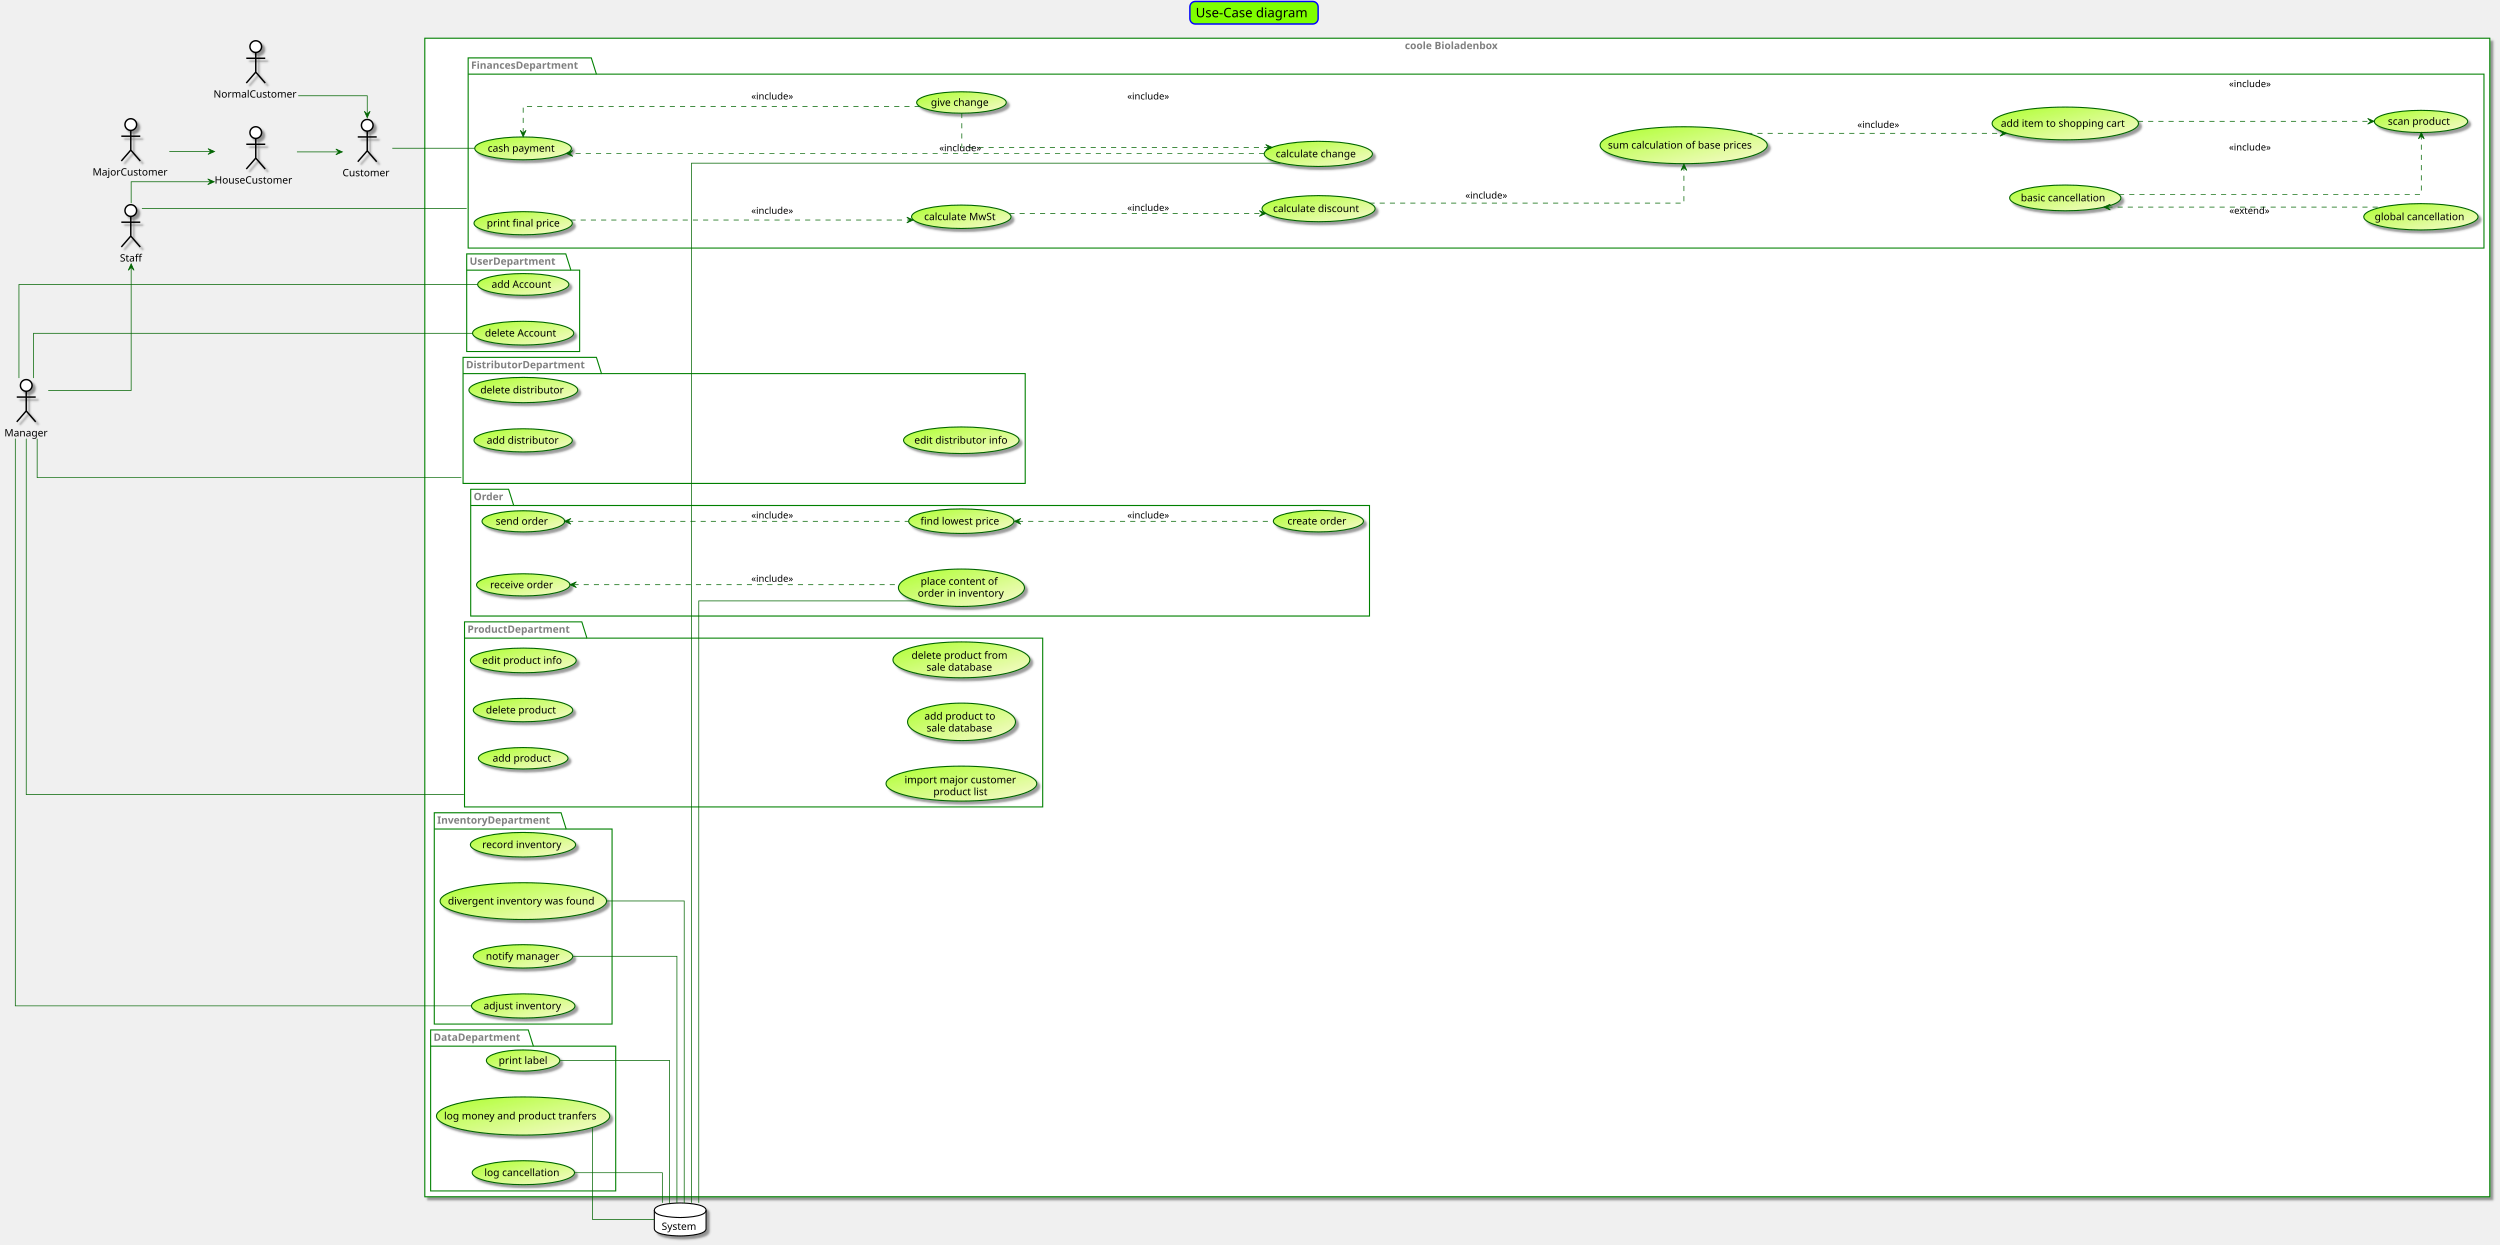
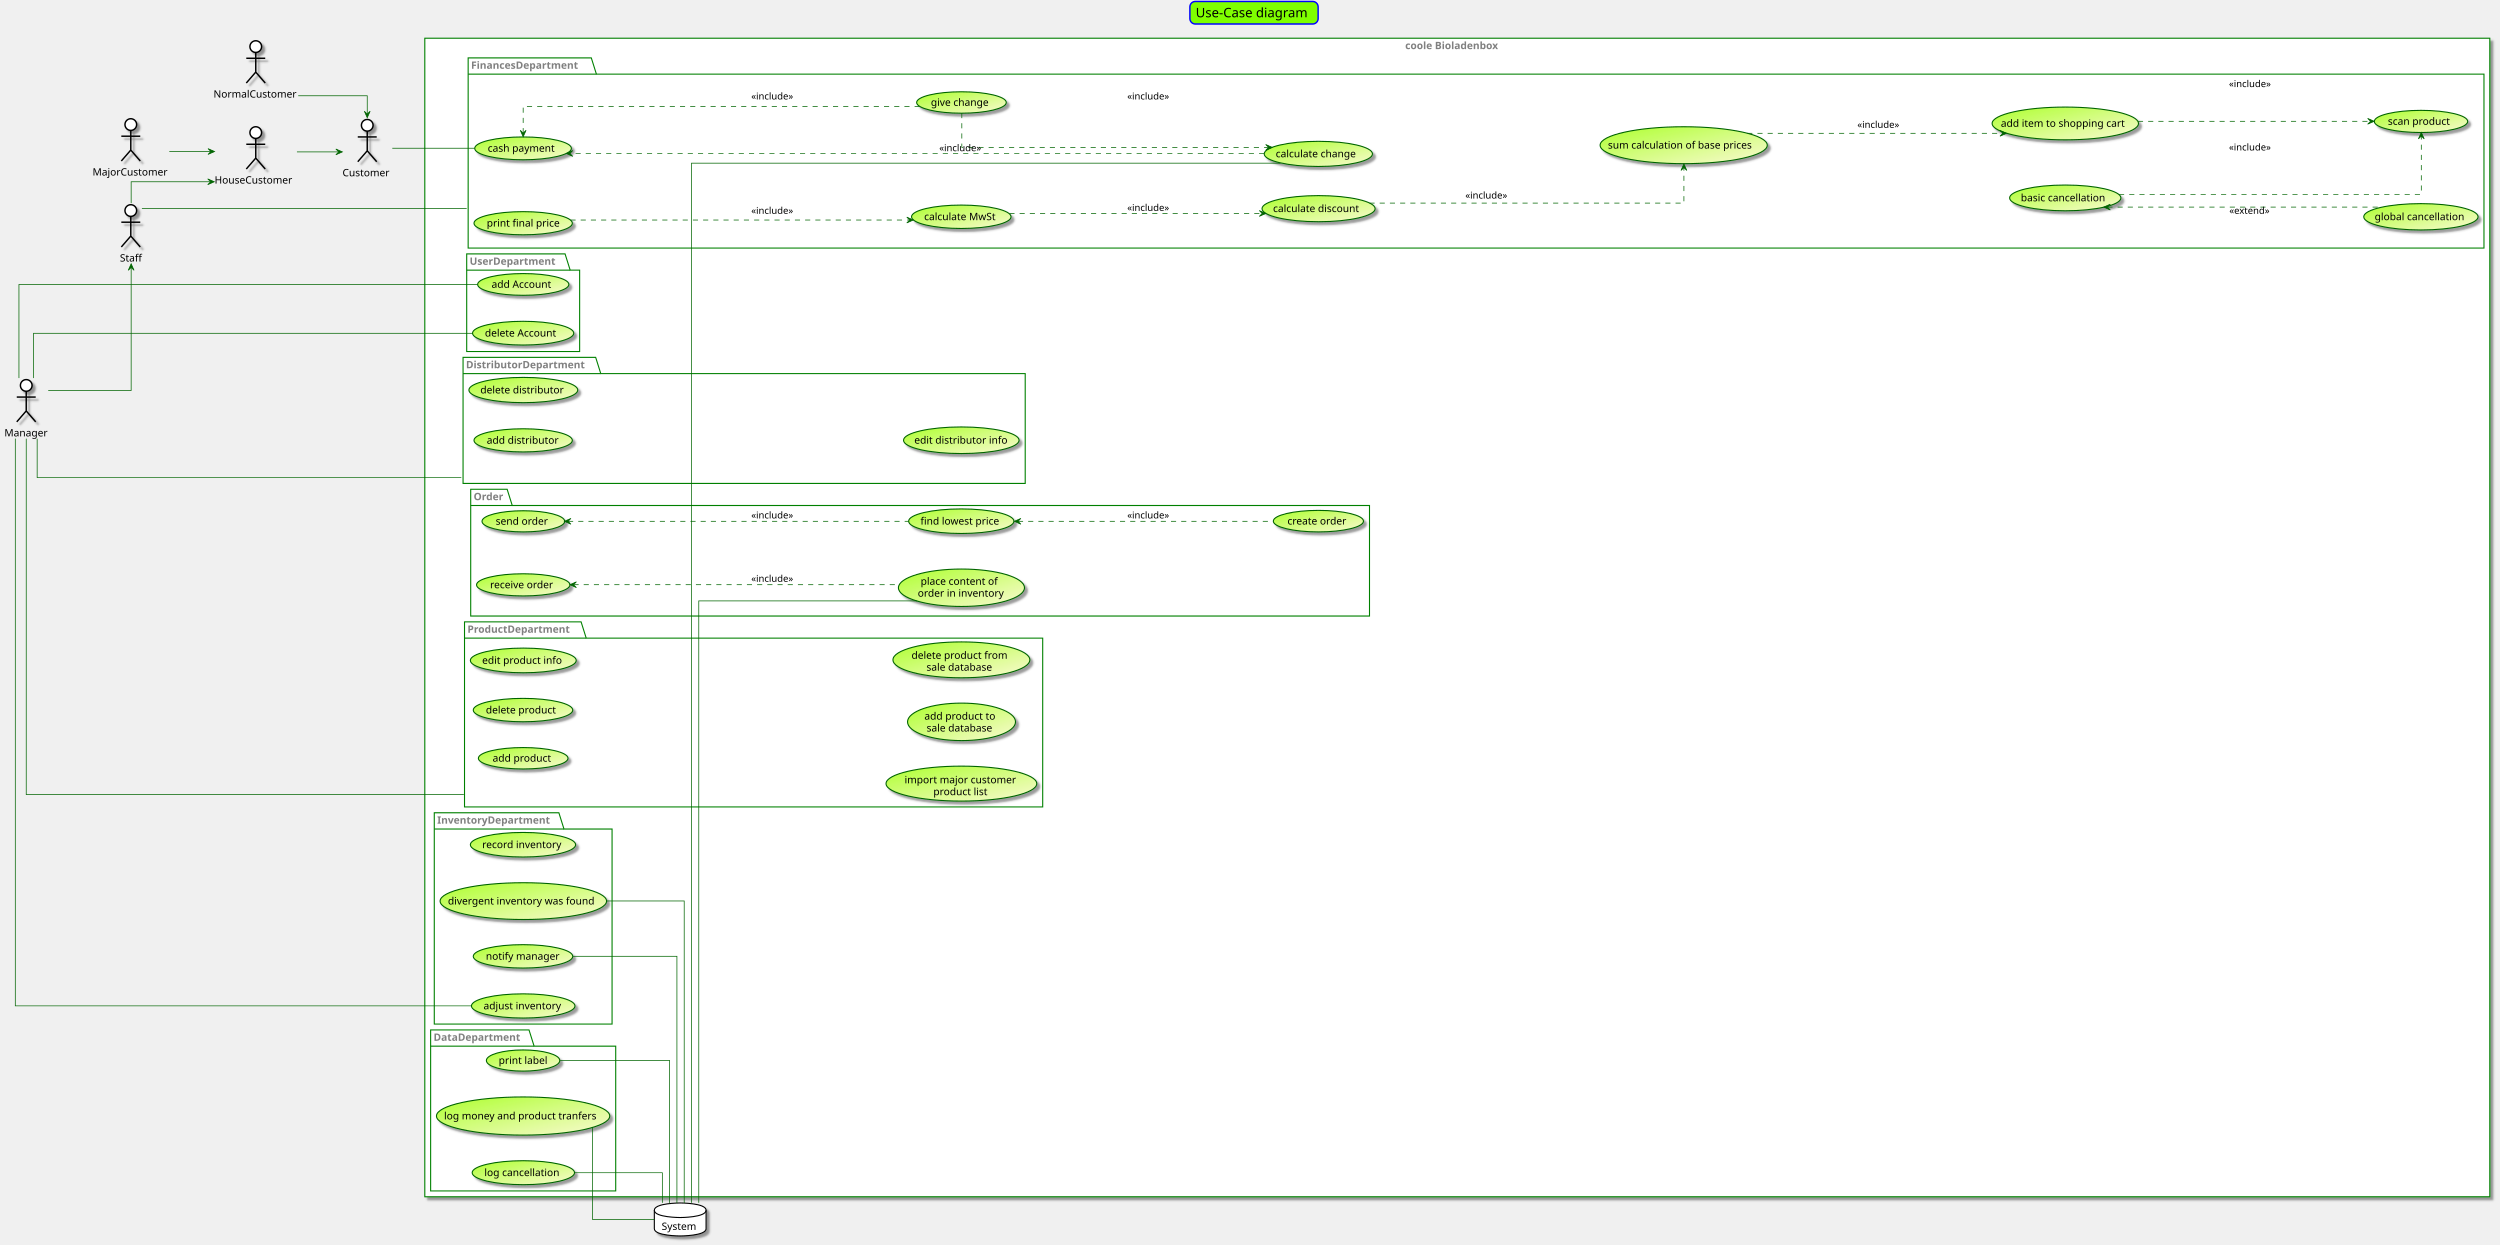
<svg xmlns="http://www.w3.org/2000/svg" contentScriptType="application/ecmascript" contentStyleType="text/css" height="1708px" preserveAspectRatio="none" style="width:3431px;height:1708px;" version="1.1" viewBox="0 0 3431 1708" width="3431px" zoomAndPan="magnify">
  <defs>
    <filter height="300%" id="f1urpjxj3bdve9" width="300%" x="-1" y="-1">
      <feGaussianBlur result="blurOut" stdDeviation="2.0" />
      <feColorMatrix in="blurOut" result="blurOut2" type="matrix" values="0 0 0 0 0 0 0 0 0 0 0 0 0 0 0 0 0 0 .4 0" />
      <feOffset dx="4.0" dy="4.0" in="blurOut2" result="blurOut3" />
      <feBlend in="SourceGraphic" in2="blurOut3" mode="normal" />
    </filter>
    <linearGradient id="g1urpjxj3bdve90" x1="0%" x2="100%" y1="0%" y2="100%">
      <stop offset="0%" stop-color="#ADFF2F" />
      <stop offset="100%" stop-color="#FAFAD2" />
    </linearGradient>
  </defs>
  <g>
    <rect fill="#7FFF00" height="30.953" rx="7.5" ry="7.5" style="stroke: #0000FF; stroke-width: 2.0;" width="176" x="1633" y="2" />
    <text fill="#000000" font-family="sans-serif" font-size="18" lengthAdjust="spacingAndGlyphs" textLength="160" x="1641" y="23.708">Use-Case diagram</text>
    <rect fill="#FFFFFF" filter="url(#f1urpjxj3bdve9)" height="1590" style="stroke: #008000; stroke-width: 1.5;" width="2834" x="583" y="52.453" />
-     <text fill="#808080" font-family="sans-serif" font-size="14" font-weight="bold" lengthAdjust="spacingAndGlyphs" textLength="144" x="1928" y="67.448">coole Bioladenbox</text>
-     <polygon fill="#FFFFFF" points="640.5,348.453,776.5,348.453,783.5,370.75,795.5,370.75,795.5,482.453,640.5,482.453,640.5,348.453" style="stroke: #008000; stroke-width: 1.5;" />
-     <line style="stroke: #008000; stroke-width: 1.5;" x1="640.5" x2="783.5" y1="370.75" y2="370.75" />
-     <text fill="#808080" font-family="sans-serif" font-size="14" font-weight="bold" lengthAdjust="spacingAndGlyphs" textLength="130" x="644.5" y="363.448">UserDepartment</text>
-     <polygon fill="#FFFFFF" points="591,1413.453,725,1413.453,732,1435.75,845,1435.75,845,1634.453,591,1634.453,591,1413.453" style="stroke: #008000; stroke-width: 1.5;" />
-     <line style="stroke: #008000; stroke-width: 1.5;" x1="591" x2="732" y1="1435.75" y2="1435.75" />
-     <text fill="#808080" font-family="sans-serif" font-size="14" font-weight="bold" lengthAdjust="spacingAndGlyphs" textLength="128" x="595" y="1428.448">DataDepartment</text>
+     <text fill="#808080" font-family="sans-serif" font-size="14" font-weight="bold" lengthAdjust="spacingAndGlyphs" textLength="143" x="1928.5" y="67.448">coole Bioladenbox</text>
+     <polygon fill="#FFFFFF" points="640.5,348.453,775.5,348.453,782.5,370.75,795.5,370.75,795.5,482.453,640.5,482.453,640.5,348.453" style="stroke: #008000; stroke-width: 1.5;" />
+     <line style="stroke: #008000; stroke-width: 1.5;" x1="640.5" x2="782.5" y1="370.75" y2="370.75" />
+     <text fill="#808080" font-family="sans-serif" font-size="14" font-weight="bold" lengthAdjust="spacingAndGlyphs" textLength="129" x="644.5" y="363.448">UserDepartment</text>
+     <polygon fill="#FFFFFF" points="591,1413.453,726,1413.453,733,1435.75,845,1435.75,845,1634.453,591,1634.453,591,1413.453" style="stroke: #008000; stroke-width: 1.5;" />
+     <line style="stroke: #008000; stroke-width: 1.5;" x1="591" x2="733" y1="1435.75" y2="1435.75" />
+     <text fill="#808080" font-family="sans-serif" font-size="14" font-weight="bold" lengthAdjust="spacingAndGlyphs" textLength="129" x="595" y="1428.448">DataDepartment</text>
    <polygon fill="#FFFFFF" points="642.5,79.453,811.5,79.453,818.5,101.75,3409,101.75,3409,340.453,642.5,340.453,642.5,79.453" style="stroke: #008000; stroke-width: 1.5;" />
    <line style="stroke: #008000; stroke-width: 1.5;" x1="642.5" x2="818.5" y1="101.75" y2="101.75" />
    <text fill="#808080" font-family="sans-serif" font-size="14" font-weight="bold" lengthAdjust="spacingAndGlyphs" textLength="163" x="646.5" y="94.448">FinancesDepartment</text>
-     <polygon fill="#FFFFFF" points="596,1115.453,770,1115.453,777,1137.75,840,1137.75,840,1405.453,596,1405.453,596,1115.453" style="stroke: #008000; stroke-width: 1.5;" />
-     <line style="stroke: #008000; stroke-width: 1.5;" x1="596" x2="777" y1="1137.75" y2="1137.75" />
-     <text fill="#808080" font-family="sans-serif" font-size="14" font-weight="bold" lengthAdjust="spacingAndGlyphs" textLength="168" x="600" y="1130.448">InventoryDepartment</text>
-     <polygon fill="#FFFFFF" points="646,671.453,698,671.453,705,693.75,1879.5,693.75,1879.5,845.453,646,845.453,646,671.453" style="stroke: #008000; stroke-width: 1.5;" />
-     <line style="stroke: #008000; stroke-width: 1.5;" x1="646" x2="705" y1="693.75" y2="693.75" />
-     <text fill="#808080" font-family="sans-serif" font-size="14" font-weight="bold" lengthAdjust="spacingAndGlyphs" textLength="46" x="650" y="686.448">Order</text>
-     <polygon fill="#FFFFFF" points="635.5,490.453,818.5,490.453,825.5,512.75,1407,512.75,1407,663.453,635.5,663.453,635.5,490.453" style="stroke: #008000; stroke-width: 1.5;" />
-     <line style="stroke: #008000; stroke-width: 1.5;" x1="635.5" x2="825.5" y1="512.75" y2="512.75" />
-     <text fill="#808080" font-family="sans-serif" font-size="14" font-weight="bold" lengthAdjust="spacingAndGlyphs" textLength="177" x="639.5" y="505.448">DistributorDepartment</text>
-     <polygon fill="#FFFFFF" points="637.5,853.453,798.5,853.453,805.5,875.75,1431,875.75,1431,1107.453,637.5,1107.453,637.5,853.453" style="stroke: #008000; stroke-width: 1.5;" />
-     <line style="stroke: #008000; stroke-width: 1.5;" x1="637.5" x2="805.5" y1="875.75" y2="875.75" />
-     <text fill="#808080" font-family="sans-serif" font-size="14" font-weight="bold" lengthAdjust="spacingAndGlyphs" textLength="155" x="641.5" y="868.448">ProductDepartment</text>
+     <polygon fill="#FFFFFF" points="596,1115.453,767,1115.453,774,1137.75,840,1137.75,840,1405.453,596,1405.453,596,1115.453" style="stroke: #008000; stroke-width: 1.5;" />
+     <line style="stroke: #008000; stroke-width: 1.5;" x1="596" x2="774" y1="1137.75" y2="1137.75" />
+     <text fill="#808080" font-family="sans-serif" font-size="14" font-weight="bold" lengthAdjust="spacingAndGlyphs" textLength="165" x="600" y="1130.448">InventoryDepartment</text>
+     <polygon fill="#FFFFFF" points="646,671.453,696,671.453,703,693.75,1879.5,693.75,1879.5,845.453,646,845.453,646,671.453" style="stroke: #008000; stroke-width: 1.5;" />
+     <line style="stroke: #008000; stroke-width: 1.5;" x1="646" x2="703" y1="693.75" y2="693.75" />
+     <text fill="#808080" font-family="sans-serif" font-size="14" font-weight="bold" lengthAdjust="spacingAndGlyphs" textLength="44" x="650" y="686.448">Order</text>
+     <polygon fill="#FFFFFF" points="635.5,490.453,817.5,490.453,824.5,512.75,1407,512.75,1407,663.453,635.5,663.453,635.5,490.453" style="stroke: #008000; stroke-width: 1.5;" />
+     <line style="stroke: #008000; stroke-width: 1.5;" x1="635.5" x2="824.5" y1="512.75" y2="512.75" />
+     <text fill="#808080" font-family="sans-serif" font-size="14" font-weight="bold" lengthAdjust="spacingAndGlyphs" textLength="176" x="639.5" y="505.448">DistributorDepartment</text>
+     <polygon fill="#FFFFFF" points="637.5,853.453,797.5,853.453,804.5,875.75,1431,875.75,1431,1107.453,637.5,1107.453,637.5,853.453" style="stroke: #008000; stroke-width: 1.5;" />
+     <line style="stroke: #008000; stroke-width: 1.5;" x1="637.5" x2="804.5" y1="875.75" y2="875.75" />
+     <text fill="#808080" font-family="sans-serif" font-size="14" font-weight="bold" lengthAdjust="spacingAndGlyphs" textLength="154" x="641.5" y="868.448">ProductDepartment</text>
    <ellipse cx="718.1" cy="390.373" fill="url(#g1urpjxj3bdve90)" filter="url(#f1urpjxj3bdve9)" rx="62.6" ry="14.92" style="stroke: #006400; stroke-width: 1.5;" />
    <text fill="#000000" font-family="sans-serif" font-size="14" lengthAdjust="spacingAndGlyphs" textLength="87" x="674.6" y="395.022">add Account</text>
    <ellipse cx="717.954" cy="457.244" fill="url(#g1urpjxj3bdve90)" filter="url(#f1urpjxj3bdve9)" rx="69.454" ry="16.291" style="stroke: #006400; stroke-width: 1.5;" />
    <text fill="#000000" font-family="sans-serif" font-size="14" lengthAdjust="spacingAndGlyphs" textLength="105" x="665.454" y="461.892">delete Account</text>
    <ellipse cx="717.876" cy="1455.477" fill="url(#g1urpjxj3bdve90)" filter="url(#f1urpjxj3bdve9)" rx="50.376" ry="14.524" style="stroke: #006400; stroke-width: 1.5;" />
    <text fill="#000000" font-family="sans-serif" font-size="14" lengthAdjust="spacingAndGlyphs" textLength="67" x="684.376" y="1460.125">print label</text>
    <ellipse cx="717.897" cy="1531.633" fill="url(#g1urpjxj3bdve90)" filter="url(#f1urpjxj3bdve9)" rx="118.897" ry="26.18" style="stroke: #006400; stroke-width: 1.5;" />
    <text fill="#000000" font-family="sans-serif" font-size="14" lengthAdjust="spacingAndGlyphs" textLength="217" x="609.397" y="1536.281">log money and product tranfers</text>
    <ellipse cx="718.247" cy="1609.403" fill="url(#g1urpjxj3bdve90)" filter="url(#f1urpjxj3bdve9)" rx="70.247" ry="16.449" style="stroke: #006400; stroke-width: 1.5;" />
    <text fill="#000000" font-family="sans-serif" font-size="14" lengthAdjust="spacingAndGlyphs" textLength="107" x="664.747" y="1614.051">log cancellation</text>
    <ellipse cx="717.842" cy="203.621" fill="url(#g1urpjxj3bdve90)" filter="url(#f1urpjxj3bdve9)" rx="66.342" ry="15.668" style="stroke: #006400; stroke-width: 1.5;" />
    <text fill="#000000" font-family="sans-serif" font-size="14" lengthAdjust="spacingAndGlyphs" textLength="97" x="669.342" y="208.27">cash payment</text>
    <ellipse cx="1319.514" cy="140.656" fill="url(#g1urpjxj3bdve90)" filter="url(#f1urpjxj3bdve9)" rx="61.514" ry="14.703" style="stroke: #006400; stroke-width: 1.5;" />
    <text fill="#000000" font-family="sans-serif" font-size="14" lengthAdjust="spacingAndGlyphs" textLength="84" x="1277.514" y="145.304">give change</text>
    <ellipse cx="1809.289" cy="211.211" fill="url(#g1urpjxj3bdve90)" filter="url(#f1urpjxj3bdve9)" rx="74.289" ry="17.258" style="stroke: #006400; stroke-width: 1.5;" />
    <text fill="#000000" font-family="sans-serif" font-size="14" lengthAdjust="spacingAndGlyphs" textLength="117" x="1750.789" y="215.859">calculate change</text>
    <ellipse cx="2310.696" cy="199.292" fill="url(#g1urpjxj3bdve90)" filter="url(#f1urpjxj3bdve9)" rx="114.696" ry="25.339" style="stroke: #006400; stroke-width: 1.5;" />
    <text fill="#000000" font-family="sans-serif" font-size="14" lengthAdjust="spacingAndGlyphs" textLength="208" x="2206.696" y="203.941">sum calculation of base prices</text>
    <ellipse cx="1809.607" cy="286.375" fill="url(#g1urpjxj3bdve90)" filter="url(#f1urpjxj3bdve9)" rx="77.607" ry="17.921" style="stroke: #006400; stroke-width: 1.5;" />
    <text fill="#000000" font-family="sans-serif" font-size="14" lengthAdjust="spacingAndGlyphs" textLength="125" x="1747.107" y="291.023">calculate discount</text>
    <ellipse cx="1319.276" cy="297.508" fill="url(#g1urpjxj3bdve90)" filter="url(#f1urpjxj3bdve9)" rx="68.276" ry="16.055" style="stroke: #006400; stroke-width: 1.5;" />
    <text fill="#000000" font-family="sans-serif" font-size="14" lengthAdjust="spacingAndGlyphs" textLength="102" x="1268.276" y="302.157">calculate MwSt</text>
    <ellipse cx="717.997" cy="306.353" fill="url(#g1urpjxj3bdve90)" filter="url(#f1urpjxj3bdve9)" rx="67.498" ry="15.899" style="stroke: #006400; stroke-width: 1.5;" />
    <text fill="#000000" font-family="sans-serif" font-size="14" lengthAdjust="spacingAndGlyphs" textLength="100" x="667.997" y="311.001">print final price</text>
    <ellipse cx="2834.355" cy="271.624" fill="url(#g1urpjxj3bdve90)" filter="url(#f1urpjxj3bdve9)" rx="76.355" ry="17.671" style="stroke: #006400; stroke-width: 1.5;" />
    <text fill="#000000" font-family="sans-serif" font-size="14" lengthAdjust="spacingAndGlyphs" textLength="122" x="2773.355" y="276.272">basic cancellation</text>
    <ellipse cx="3322.447" cy="297.542" fill="url(#g1urpjxj3bdve90)" filter="url(#f1urpjxj3bdve9)" rx="78.447" ry="18.089" style="stroke: #006400; stroke-width: 1.5;" />
    <text fill="#000000" font-family="sans-serif" font-size="14" lengthAdjust="spacingAndGlyphs" textLength="127" x="3258.947" y="302.191">global cancellation</text>
    <ellipse cx="2834.428" cy="169.439" fill="url(#g1urpjxj3bdve90)" filter="url(#f1urpjxj3bdve9)" rx="100.428" ry="22.486" style="stroke: #006400; stroke-width: 1.5;" />
    <text fill="#000000" font-family="sans-serif" font-size="14" lengthAdjust="spacingAndGlyphs" textLength="177" x="2745.928" y="174.087">add item to shopping cart</text>
    <ellipse cx="3322.575" cy="166.668" fill="url(#g1urpjxj3bdve90)" filter="url(#f1urpjxj3bdve9)" rx="64.075" ry="15.215" style="stroke: #006400; stroke-width: 1.5;" />
    <text fill="#000000" font-family="sans-serif" font-size="14" lengthAdjust="spacingAndGlyphs" textLength="91" x="3277.075" y="171.317">scan product</text>
    <ellipse cx="717.753" cy="1159.304" fill="url(#g1urpjxj3bdve90)" filter="url(#f1urpjxj3bdve9)" rx="72.253" ry="16.851" style="stroke: #006400; stroke-width: 1.5;" />
    <text fill="#000000" font-family="sans-serif" font-size="14" lengthAdjust="spacingAndGlyphs" textLength="112" x="661.753" y="1163.952">record inventory</text>
    <ellipse cx="718.23" cy="1236.699" fill="url(#g1urpjxj3bdve90)" filter="url(#f1urpjxj3bdve9)" rx="114.23" ry="25.246" style="stroke: #006400; stroke-width: 1.5;" />
    <text fill="#000000" font-family="sans-serif" font-size="14" lengthAdjust="spacingAndGlyphs" textLength="207" x="614.73" y="1241.348">divergent inventory was found</text>
    <ellipse cx="717.776" cy="1312.508" fill="url(#g1urpjxj3bdve90)" filter="url(#f1urpjxj3bdve9)" rx="68.276" ry="16.055" style="stroke: #006400; stroke-width: 1.5;" />
    <text fill="#000000" font-family="sans-serif" font-size="14" lengthAdjust="spacingAndGlyphs" textLength="102" x="666.776" y="1317.157">notify manager</text>
    <ellipse cx="718.045" cy="1380.562" fill="url(#g1urpjxj3bdve90)" filter="url(#f1urpjxj3bdve9)" rx="71.045" ry="16.609" style="stroke: #006400; stroke-width: 1.5;" />
    <text fill="#000000" font-family="sans-serif" font-size="14" lengthAdjust="spacingAndGlyphs" textLength="109" x="663.545" y="1385.211">adjust inventory</text>
    <ellipse cx="718.24" cy="715.477" fill="url(#g1urpjxj3bdve90)" filter="url(#f1urpjxj3bdve9)" rx="56.74" ry="14.524" style="stroke: #006400; stroke-width: 1.5;" />
    <text fill="#000000" font-family="sans-serif" font-size="14" lengthAdjust="spacingAndGlyphs" textLength="76" x="680.24" y="720.125">send order</text>
    <ellipse cx="1319.253" cy="715.304" fill="url(#g1urpjxj3bdve90)" filter="url(#f1urpjxj3bdve9)" rx="72.253" ry="16.851" style="stroke: #006400; stroke-width: 1.5;" />
    <text fill="#000000" font-family="sans-serif" font-size="14" lengthAdjust="spacingAndGlyphs" textLength="112" x="1263.253" y="719.952">find lowest price</text>
    <ellipse cx="1809.374" cy="715.228" fill="url(#g1urpjxj3bdve90)" filter="url(#f1urpjxj3bdve9)" rx="61.874" ry="14.775" style="stroke: #006400; stroke-width: 1.5;" />
    <text fill="#000000" font-family="sans-serif" font-size="14" lengthAdjust="spacingAndGlyphs" textLength="85" x="1766.874" y="719.876">create order</text>
    <ellipse cx="718.075" cy="802.668" fill="url(#g1urpjxj3bdve90)" filter="url(#f1urpjxj3bdve9)" rx="64.075" ry="15.215" style="stroke: #006400; stroke-width: 1.5;" />
    <text fill="#000000" font-family="sans-serif" font-size="14" lengthAdjust="spacingAndGlyphs" textLength="91" x="672.575" y="807.317">receive order</text>
    <ellipse cx="1319.497" cy="806.632" fill="url(#g1urpjxj3bdve90)" filter="url(#f1urpjxj3bdve9)" rx="86.497" ry="25.679" style="stroke: #006400; stroke-width: 1.5;" />
    <text fill="#000000" font-family="sans-serif" font-size="14" lengthAdjust="spacingAndGlyphs" textLength="112" x="1263.497" y="802.607">place content of</text>
    <text fill="#000000" font-family="sans-serif" font-size="14" lengthAdjust="spacingAndGlyphs" textLength="120" x="1259.497" y="818.904">order in inventory</text>
    <ellipse cx="717.997" cy="604.353" fill="url(#g1urpjxj3bdve90)" filter="url(#f1urpjxj3bdve9)" rx="67.498" ry="15.899" style="stroke: #006400; stroke-width: 1.5;" />
    <text fill="#000000" font-family="sans-serif" font-size="14" lengthAdjust="spacingAndGlyphs" textLength="100" x="667.997" y="609.001">add distributor</text>
    <ellipse cx="718.2" cy="535.293" fill="url(#g1urpjxj3bdve90)" filter="url(#f1urpjxj3bdve9)" rx="74.7" ry="17.34" style="stroke: #006400; stroke-width: 1.5;" />
    <text fill="#000000" font-family="sans-serif" font-size="14" lengthAdjust="spacingAndGlyphs" textLength="118" x="659.2" y="539.942">delete distributor</text>
    <ellipse cx="1319.29" cy="604.211" fill="url(#g1urpjxj3bdve90)" filter="url(#f1urpjxj3bdve9)" rx="79.29" ry="18.258" style="stroke: #006400; stroke-width: 1.5;" />
    <text fill="#000000" font-family="sans-serif" font-size="14" lengthAdjust="spacingAndGlyphs" textLength="129" x="1254.79" y="608.86">edit distributor info</text>
    <ellipse cx="718.014" cy="1040.656" fill="url(#g1urpjxj3bdve90)" filter="url(#f1urpjxj3bdve9)" rx="61.514" ry="14.703" style="stroke: #006400; stroke-width: 1.5;" />
    <text fill="#000000" font-family="sans-serif" font-size="14" lengthAdjust="spacingAndGlyphs" textLength="84" x="676.014" y="1045.304">add product</text>
    <ellipse cx="717.776" cy="974.508" fill="url(#g1urpjxj3bdve90)" filter="url(#f1urpjxj3bdve9)" rx="68.276" ry="16.055" style="stroke: #006400; stroke-width: 1.5;" />
    <text fill="#000000" font-family="sans-serif" font-size="14" lengthAdjust="spacingAndGlyphs" textLength="102" x="666.776" y="979.157">delete product</text>
    <ellipse cx="718.158" cy="906.385" fill="url(#g1urpjxj3bdve90)" filter="url(#f1urpjxj3bdve9)" rx="72.658" ry="16.931" style="stroke: #006400; stroke-width: 1.5;" />
    <text fill="#000000" font-family="sans-serif" font-size="14" lengthAdjust="spacingAndGlyphs" textLength="113" x="661.658" y="911.033">edit product info</text>
    <ellipse cx="1319.422" cy="1075.435" fill="url(#g1urpjxj3bdve90)" filter="url(#f1urpjxj3bdve9)" rx="103.422" ry="23.982" style="stroke: #006400; stroke-width: 1.5;" />
    <text fill="#000000" font-family="sans-serif" font-size="14" lengthAdjust="spacingAndGlyphs" textLength="156" x="1241.422" y="1075.016">import major customer</text>
    <text fill="#000000" font-family="sans-serif" font-size="14" lengthAdjust="spacingAndGlyphs" textLength="77" x="1280.922" y="1091.313">product list</text>
    <ellipse cx="1319.603" cy="990.674" fill="url(#g1urpjxj3bdve90)" filter="url(#f1urpjxj3bdve9)" rx="74.103" ry="25.721" style="stroke: #006400; stroke-width: 1.5;" />
    <text fill="#000000" font-family="sans-serif" font-size="14" lengthAdjust="spacingAndGlyphs" textLength="102" x="1268.603" y="987.639">add product to</text>
    <text fill="#000000" font-family="sans-serif" font-size="14" lengthAdjust="spacingAndGlyphs" textLength="96" x="1271.603" y="1003.936">sale database</text>
    <ellipse cx="1319.419" cy="905.584" fill="url(#g1urpjxj3bdve90)" filter="url(#f1urpjxj3bdve9)" rx="93.919" ry="24.631" style="stroke: #006400; stroke-width: 1.5;" />
    <text fill="#000000" font-family="sans-serif" font-size="14" lengthAdjust="spacingAndGlyphs" textLength="137" x="1250.919" y="904.158">delete product from</text>
    <text fill="#000000" font-family="sans-serif" font-size="14" lengthAdjust="spacingAndGlyphs" textLength="96" x="1271.419" y="920.454">sale database</text>
    <ellipse cx="504" cy="171.953" fill="#FFFFFF" filter="url(#f1urpjxj3bdve9)" rx="8" ry="8" style="stroke: #000000; stroke-width: 2.0;" />
    <path d="M504,179.953 L504,206.953 M491,187.953 L517,187.953 M504,206.953 L491,221.953 M504,206.953 L517,221.953 " fill="none" filter="url(#f1urpjxj3bdve9)" style="stroke: #000000; stroke-width: 2.0;" />
    <text fill="#000000" font-family="sans-serif" font-size="14" lengthAdjust="spacingAndGlyphs" textLength="68" x="470" y="241.948">Customer</text>
    <ellipse cx="351" cy="63.953" fill="#FFFFFF" filter="url(#f1urpjxj3bdve9)" rx="8" ry="8" style="stroke: #000000; stroke-width: 2.0;" />
    <path d="M351,71.953 L351,98.953 M338,79.953 L364,79.953 M351,98.953 L338,113.953 M351,98.953 L364,113.953 " fill="none" filter="url(#f1urpjxj3bdve9)" style="stroke: #000000; stroke-width: 2.0;" />
    <text fill="#000000" font-family="sans-serif" font-size="14" lengthAdjust="spacingAndGlyphs" textLength="116" x="293" y="133.948">NormalCustomer</text>
    <ellipse cx="179.5" cy="170.953" fill="#FFFFFF" filter="url(#f1urpjxj3bdve9)" rx="8" ry="8" style="stroke: #000000; stroke-width: 2.0;" />
    <path d="M179.5,178.953 L179.5,205.953 M166.5,186.953 L192.5,186.953 M179.5,205.953 L166.5,220.953 M179.5,205.953 L192.5,220.953 " fill="none" filter="url(#f1urpjxj3bdve9)" style="stroke: #000000; stroke-width: 2.0;" />
    <text fill="#000000" font-family="sans-serif" font-size="14" lengthAdjust="spacingAndGlyphs" textLength="105" x="127" y="240.948">MajorCustomer</text>
    <ellipse cx="351" cy="181.953" fill="#FFFFFF" filter="url(#f1urpjxj3bdve9)" rx="8" ry="8" style="stroke: #000000; stroke-width: 2.0;" />
    <path d="M351,189.953 L351,216.953 M338,197.953 L364,197.953 M351,216.953 L338,231.953 M351,216.953 L364,231.953 " fill="none" filter="url(#f1urpjxj3bdve9)" style="stroke: #000000; stroke-width: 2.0;" />
    <text fill="#000000" font-family="sans-serif" font-size="14" lengthAdjust="spacingAndGlyphs" textLength="113" x="294.5" y="251.948">HouseCustomer</text>
    <ellipse cx="179.5" cy="288.953" fill="#FFFFFF" filter="url(#f1urpjxj3bdve9)" rx="8" ry="8" style="stroke: #000000; stroke-width: 2.0;" />
    <path d="M179.5,296.953 L179.5,323.953 M166.5,304.953 L192.5,304.953 M179.5,323.953 L166.5,338.953 M179.5,323.953 L192.5,338.953 " fill="none" filter="url(#f1urpjxj3bdve9)" style="stroke: #000000; stroke-width: 2.0;" />
    <text fill="#000000" font-family="sans-serif" font-size="14" lengthAdjust="spacingAndGlyphs" textLength="30" x="164.5" y="358.948">Staff</text>
    <ellipse cx="36" cy="528.953" fill="#FFFFFF" filter="url(#f1urpjxj3bdve9)" rx="8" ry="8" style="stroke: #000000; stroke-width: 2.0;" />
    <path d="M36,536.953 L36,563.953 M23,544.953 L49,544.953 M36,563.953 L23,578.953 M36,563.953 L49,578.953 " fill="none" filter="url(#f1urpjxj3bdve9)" style="stroke: #000000; stroke-width: 2.0;" />
    <text fill="#000000" font-family="sans-serif" font-size="14" lengthAdjust="spacingAndGlyphs" textLength="60" x="6" y="598.948">Manager</text>
    <path d="M898,1660.953 C898,1650.953 933.5,1650.953 933.5,1650.953 C933.5,1650.953 969,1650.953 969,1660.953 L969,1686.25 C969,1696.25 933.5,1696.25 933.5,1696.25 C933.5,1696.25 898,1696.25 898,1686.25 L898,1660.953 " fill="#FFFFFF" filter="url(#f1urpjxj3bdve9)" style="stroke: #000000; stroke-width: 1.5;" />
    <path d="M898,1660.953 C898,1670.953 933.5,1670.953 933.5,1670.953 C933.5,1670.953 969,1670.953 969,1660.953 " fill="none" style="stroke: #000000; stroke-width: 1.5;" />
    <text fill="#000000" font-family="sans-serif" font-size="14" lengthAdjust="spacingAndGlyphs" textLength="51" x="908" y="1687.948">System</text>
    <path d="M409.279,131.453 C452.517,131.453 504,131.453 504,131.453 C504,131.453 504,156.57 504,156.57 " fill="none" id="nku-ku" style="stroke: #006400; stroke-width: 1.0;" />
    <polygon fill="#006400" points="504,161.57,508,152.57,504,156.57,500,152.57,504,161.57" style="stroke: #006400; stroke-width: 1.0;" />
    <path d="M180,278.741 C180,263.287 180,249.453 180,249.453 C180,249.453 289.06,249.453 289.06,249.453 " fill="none" id="vp-hku" style="stroke: #006400; stroke-width: 1.0;" />
    <polygon fill="#006400" points="294.06,249.453,285.06,245.453,289.06,249.453,285.06,253.453,294.06,249.453" style="stroke: #006400; stroke-width: 1.0;" />
    <path d="M232.355,207.953 C232.355,207.953 289.451,207.953 289.451,207.953 " fill="none" id="gha-hku" style="stroke: #006400; stroke-width: 1.0;" />
    <polygon fill="#006400" points="294.451,207.953,285.451,203.953,289.451,207.953,285.451,211.953,294.451,207.953" style="stroke: #006400; stroke-width: 1.0;" />
    <path d="M407.537,208.453 C407.537,208.453 464.9,208.453 464.9,208.453 " fill="none" id="hku-ku" style="stroke: #006400; stroke-width: 1.0;" />
    <polygon fill="#006400" points="469.9,208.453,460.9,204.453,464.9,208.453,460.9,212.453,469.9,208.453" style="stroke: #006400; stroke-width: 1.0;" />
    <path d="M813,1547.192 C813,1584.164 813,1673.453 813,1673.453 C813,1673.453 862.453,1673.453 897.998,1673.453 " fill="none" id="log money and product tranfers-sys" style="stroke: #006400; stroke-width: 1.0;" />
    <path d="M788.037,1609.453 C842.548,1609.453 909,1609.453 909,1609.453 C909,1609.453 909,1632.313 909,1650.709 " fill="none" id="log cancellation-sys" style="stroke: #006400; stroke-width: 1.0;" />
    <path d="M768.721,1455.453 C828.265,1455.453 919,1455.453 919,1455.453 C919,1455.453 919,1595.246 919,1650.944 " fill="none" id="et_dr-sys" style="stroke: #006400; stroke-width: 1.0;" />
    <path d="M194.749,285.953 C238.566,285.953 369.379,285.953 489.237,285.953 C519.202,285.953 548.482,285.953 575.547,285.953 C589.079,285.953 602.058,285.953 614.291,285.953 C620.408,285.953 626.339,285.953 632.059,285.953 C634.919,285.953 637.727,285.953 640.479,285.953 " fill="none" id="vp-FinancesDepartment" style="stroke: #006400; stroke-width: 1.0;" />
    <path d="M26,518.866 C26,468.538 26,390.453 26,390.453 C26,390.453 485.027,390.453 655.369,390.453 " fill="none" id="gl-acc" style="stroke: #006400; stroke-width: 1.0;" />
    <path d="M46,518.856 C46,490.27 46,457.453 46,457.453 C46,457.453 476.395,457.453 648.301,457.453 " fill="none" id="gl-accdel" style="stroke: #006400; stroke-width: 1.0;" />
    <path d="M66.187,535.953 C108.412,535.953 180,535.953 180,535.953 C180,535.953 180,367.004 180,367.004 " fill="none" id="gl-vp" style="stroke: #006400; stroke-width: 1.0;" />
    <polygon fill="#006400" points="180,362.004,176,371.004,180,367.004,184,371.004,180,362.004" style="stroke: #006400; stroke-width: 1.0;" />
    <path d="M538.383,203.453 C568.747,203.453 613.885,203.453 651.313,203.453 " fill="none" id="ku-bg_ez" style="stroke: #006400; stroke-width: 1.0;" />
    <path d="M949,1650.685 C949,1466.277 949,223.953 949,223.953 C949,223.953 1570.854,223.953 1757.289,223.953 " fill="none" id="sys-we_br" style="stroke: #006400; stroke-width: 1.0;" />
    <path d="M718,182.741 C718,182.741 718,145.953 718,145.953 C718,145.953 1112.226,145.953 1262.37,145.953 " fill="none" id="bg_ez-bg_az" style="stroke: #006400; stroke-width: 1.0; stroke-dasharray: 7.0,7.0;" />
    <polygon fill="#006400" points="718,187.741,722,178.741,718,182.741,714,178.741,718,187.741" style="stroke: #006400; stroke-width: 1.0;" />
    <text fill="#000000" font-family="sans-serif" font-size="13" lengthAdjust="spacingAndGlyphs" textLength="61" x="1031" y="136.52">«include»</text>
    <path d="M1320,155.107 C1320,173.392 1320,202.286 1320,202.286 C1320,202.286 1741.008,202.286 1741.008,202.286 " fill="none" id="bg_az-we_br" style="stroke: #006400; stroke-width: 1.0; stroke-dasharray: 7.0,7.0;" />
    <polygon fill="#006400" points="1746.008,202.286,1737.008,198.286,1741.008,202.286,1737.008,206.286,1746.008,202.286" style="stroke: #006400; stroke-width: 1.0;" />
    <text fill="#000000" font-family="sans-serif" font-size="13" lengthAdjust="spacingAndGlyphs" textLength="61" x="1547" y="136.52">«include»</text>
    <path d="M1734.906,210.62 C1734.906,210.62 782.1,210.62 782.1,210.62 " fill="none" id="we_br-bg_ez" style="stroke: #006400; stroke-width: 1.0; stroke-dasharray: 7.0,7.0;" />
    <polygon fill="#006400" points="777.1,210.62,786.1,214.62,782.1,210.62,786.1,206.62,777.1,210.62" style="stroke: #006400; stroke-width: 1.0;" />
    <text fill="#000000" font-family="sans-serif" font-size="13" lengthAdjust="spacingAndGlyphs" textLength="61" x="1289" y="207.52">«include»</text>
    <path d="M2892.188,284.203 C2892.188,284.203 3269.292,284.203 3269.292,284.203 " fill="none" id="l_st-g_st" style="stroke: #006400; stroke-width: 1.0; stroke-dasharray: 7.0,7.0;" />
    <polygon fill="#006400" points="2887.188,284.203,2896.188,288.203,2892.188,284.203,2896.188,280.203,2887.188,284.203" style="stroke: #006400; stroke-width: 1.0;" />
    <text fill="#000000" font-family="sans-serif" font-size="13" lengthAdjust="spacingAndGlyphs" textLength="60" x="3059.5" y="293.52">«extend»</text>
    <path d="M2908.162,266.703 C3044.629,266.703 3323,266.703 3323,266.703 C3323,266.703 3323,186.679 3323,186.679 " fill="none" id="l_st-scan" style="stroke: #006400; stroke-width: 1.0; stroke-dasharray: 7.0,7.0;" />
    <polygon fill="#006400" points="3323,181.679,3319,190.679,3323,186.679,3327,190.679,3323,181.679" style="stroke: #006400; stroke-width: 1.0;" />
    <text fill="#000000" font-family="sans-serif" font-size="13" lengthAdjust="spacingAndGlyphs" textLength="61" x="3059" y="206.52">«include»</text>
    <path d="M2934.137,166.453 C2934.137,166.453 3253.348,166.453 3253.348,166.453 " fill="none" id="azw-scan" style="stroke: #006400; stroke-width: 1.0; stroke-dasharray: 7.0,7.0;" />
    <polygon fill="#006400" points="3258.348,166.453,3249.348,162.453,3253.348,166.453,3249.348,170.453,3258.348,166.453" style="stroke: #006400; stroke-width: 1.0;" />
    <text fill="#000000" font-family="sans-serif" font-size="13" lengthAdjust="spacingAndGlyphs" textLength="61" x="3059" y="119.52">«include»</text>
    <path d="M2397.911,182.953 C2397.911,182.953 2748.735,182.953 2748.735,182.953 " fill="none" id="sdg-azw" style="stroke: #006400; stroke-width: 1.0; stroke-dasharray: 7.0,7.0;" />
    <polygon fill="#006400" points="2753.735,182.953,2744.735,178.953,2748.735,182.953,2744.735,186.953,2753.735,182.953" style="stroke: #006400; stroke-width: 1.0;" />
    <text fill="#000000" font-family="sans-serif" font-size="13" lengthAdjust="spacingAndGlyphs" textLength="61" x="2549" y="175.52">«include»</text>
    <path d="M1879.495,278.703 C2017.405,278.703 2311,278.703 2311,278.703 C2311,278.703 2311,229.964 2311,229.964 " fill="none" id="rab-sdg" style="stroke: #006400; stroke-width: 1.0; stroke-dasharray: 7.0,7.0;" />
    <polygon fill="#006400" points="2311,224.964,2307,233.964,2311,229.964,2315,233.964,2311,224.964" style="stroke: #006400; stroke-width: 1.0;" />
    <text fill="#000000" font-family="sans-serif" font-size="13" lengthAdjust="spacingAndGlyphs" textLength="61" x="2011" y="272.52">«include»</text>
    <path d="M1385.329,292.953 C1385.329,292.953 1732.227,292.953 1732.227,292.953 " fill="none" id="mwst-rab" style="stroke: #006400; stroke-width: 1.0; stroke-dasharray: 7.0,7.0;" />
    <polygon fill="#006400" points="1737.227,292.953,1728.227,288.953,1732.227,292.953,1728.227,296.953,1737.227,292.953" style="stroke: #006400; stroke-width: 1.0;" />
    <text fill="#000000" font-family="sans-serif" font-size="13" lengthAdjust="spacingAndGlyphs" textLength="61" x="1547" y="289.52">«include»</text>
    <path d="M782.942,301.953 C782.942,301.953 1248.458,301.953 1248.458,301.953 " fill="none" id="epa-mwst" style="stroke: #006400; stroke-width: 1.0; stroke-dasharray: 7.0,7.0;" />
    <polygon fill="#006400" points="1253.458,301.953,1244.458,297.953,1248.458,301.953,1244.458,305.953,1253.458,301.953" style="stroke: #006400; stroke-width: 1.0;" />
    <text fill="#000000" font-family="sans-serif" font-size="13" lengthAdjust="spacingAndGlyphs" textLength="61" x="1031" y="293.52">«include»</text>
    <path d="M939,1650.878 C939,1561.393 939,1236.453 939,1236.453 C939,1236.453 886.098,1236.453 832.061,1236.453 " fill="none" id="sys-abf" style="stroke: #006400; stroke-width: 1.0;" />
    <path d="M929,1650.871 C929,1571.839 929,1312.453 929,1312.453 C929,1312.453 848.116,1312.453 786.506,1312.453 " fill="none" id="sys-glb" style="stroke: #006400; stroke-width: 1.0;" />
    <path d="M21,601.961 C21,768.653 21,1380.453 21,1380.453 C21,1380.453 469.043,1380.453 646.684,1380.453 " fill="none" id="gl-bb" style="stroke: #006400; stroke-width: 1.0;" />
    <path d="M1397.065,715.453 C1397.065,715.453 1747.464,715.453 1747.464,715.453 " fill="none" id="gpf-bers" style="stroke: #006400; stroke-width: 1.0; stroke-dasharray: 7.0,7.0;" />
    <polygon fill="#006400" points="1392.065,715.453,1401.065,719.453,1397.065,715.453,1401.065,711.453,1392.065,715.453" style="stroke: #006400; stroke-width: 1.0;" />
    <text fill="#000000" font-family="sans-serif" font-size="13" lengthAdjust="spacingAndGlyphs" textLength="61" x="1547" y="711.52">«include»</text>
    <path d="M779.588,715.453 C779.588,715.453 1246.891,715.453 1246.891,715.453 " fill="none" id="ba-gpf" style="stroke: #006400; stroke-width: 1.0; stroke-dasharray: 7.0,7.0;" />
    <polygon fill="#006400" points="774.588,715.453,783.588,719.453,779.588,715.453,783.588,711.453,774.588,715.453" style="stroke: #006400; stroke-width: 1.0;" />
    <text fill="#000000" font-family="sans-serif" font-size="13" lengthAdjust="spacingAndGlyphs" textLength="61" x="1031" y="711.52">«include»</text>
    <path d="M787.086,802.453 C787.086,802.453 1233.834,802.453 1233.834,802.453 " fill="none" id="bempf-binvent" style="stroke: #006400; stroke-width: 1.0; stroke-dasharray: 7.0,7.0;" />
    <polygon fill="#006400" points="782.086,802.453,791.086,806.453,787.086,802.453,791.086,798.453,782.086,802.453" style="stroke: #006400; stroke-width: 1.0;" />
    <text fill="#000000" font-family="sans-serif" font-size="13" lengthAdjust="spacingAndGlyphs" textLength="61" x="1031" y="798.52">«include»</text>
    <path d="M959,1650.751 C959,1515.776 959,824.703 959,824.703 C959,824.703 1156.014,824.703 1258.754,824.703 " fill="none" id="sys-binvent" style="stroke: #006400; stroke-width: 1.0;" />
    <path d="M51,602.121 C51,627.647 51,655.453 51,655.453 C51,655.453 212.58,655.453 376.684,655.453 C458.736,655.453 541.42,655.453 604.853,655.453 C612.782,655.453 620.41,655.453 627.699,655.453 C629.521,655.453 631.322,655.453 633.101,655.453 " fill="none" id="gl-DistributorDepartment" style="stroke: #006400; stroke-width: 1.0;" />
    <path d="M36,602.041 C36,726.984 36,1090.453 36,1090.453 C36,1090.453 201.214,1090.453 369.009,1090.453 C452.906,1090.453 537.449,1090.453 602.308,1090.453 C610.415,1090.453 618.215,1090.453 625.668,1090.453 C629.394,1090.453 633.034,1090.453 636.581,1090.453 " fill="none" id="gl-ProductDepartment" style="stroke: #006400; stroke-width: 1.0;" />
  </g>
</svg>
